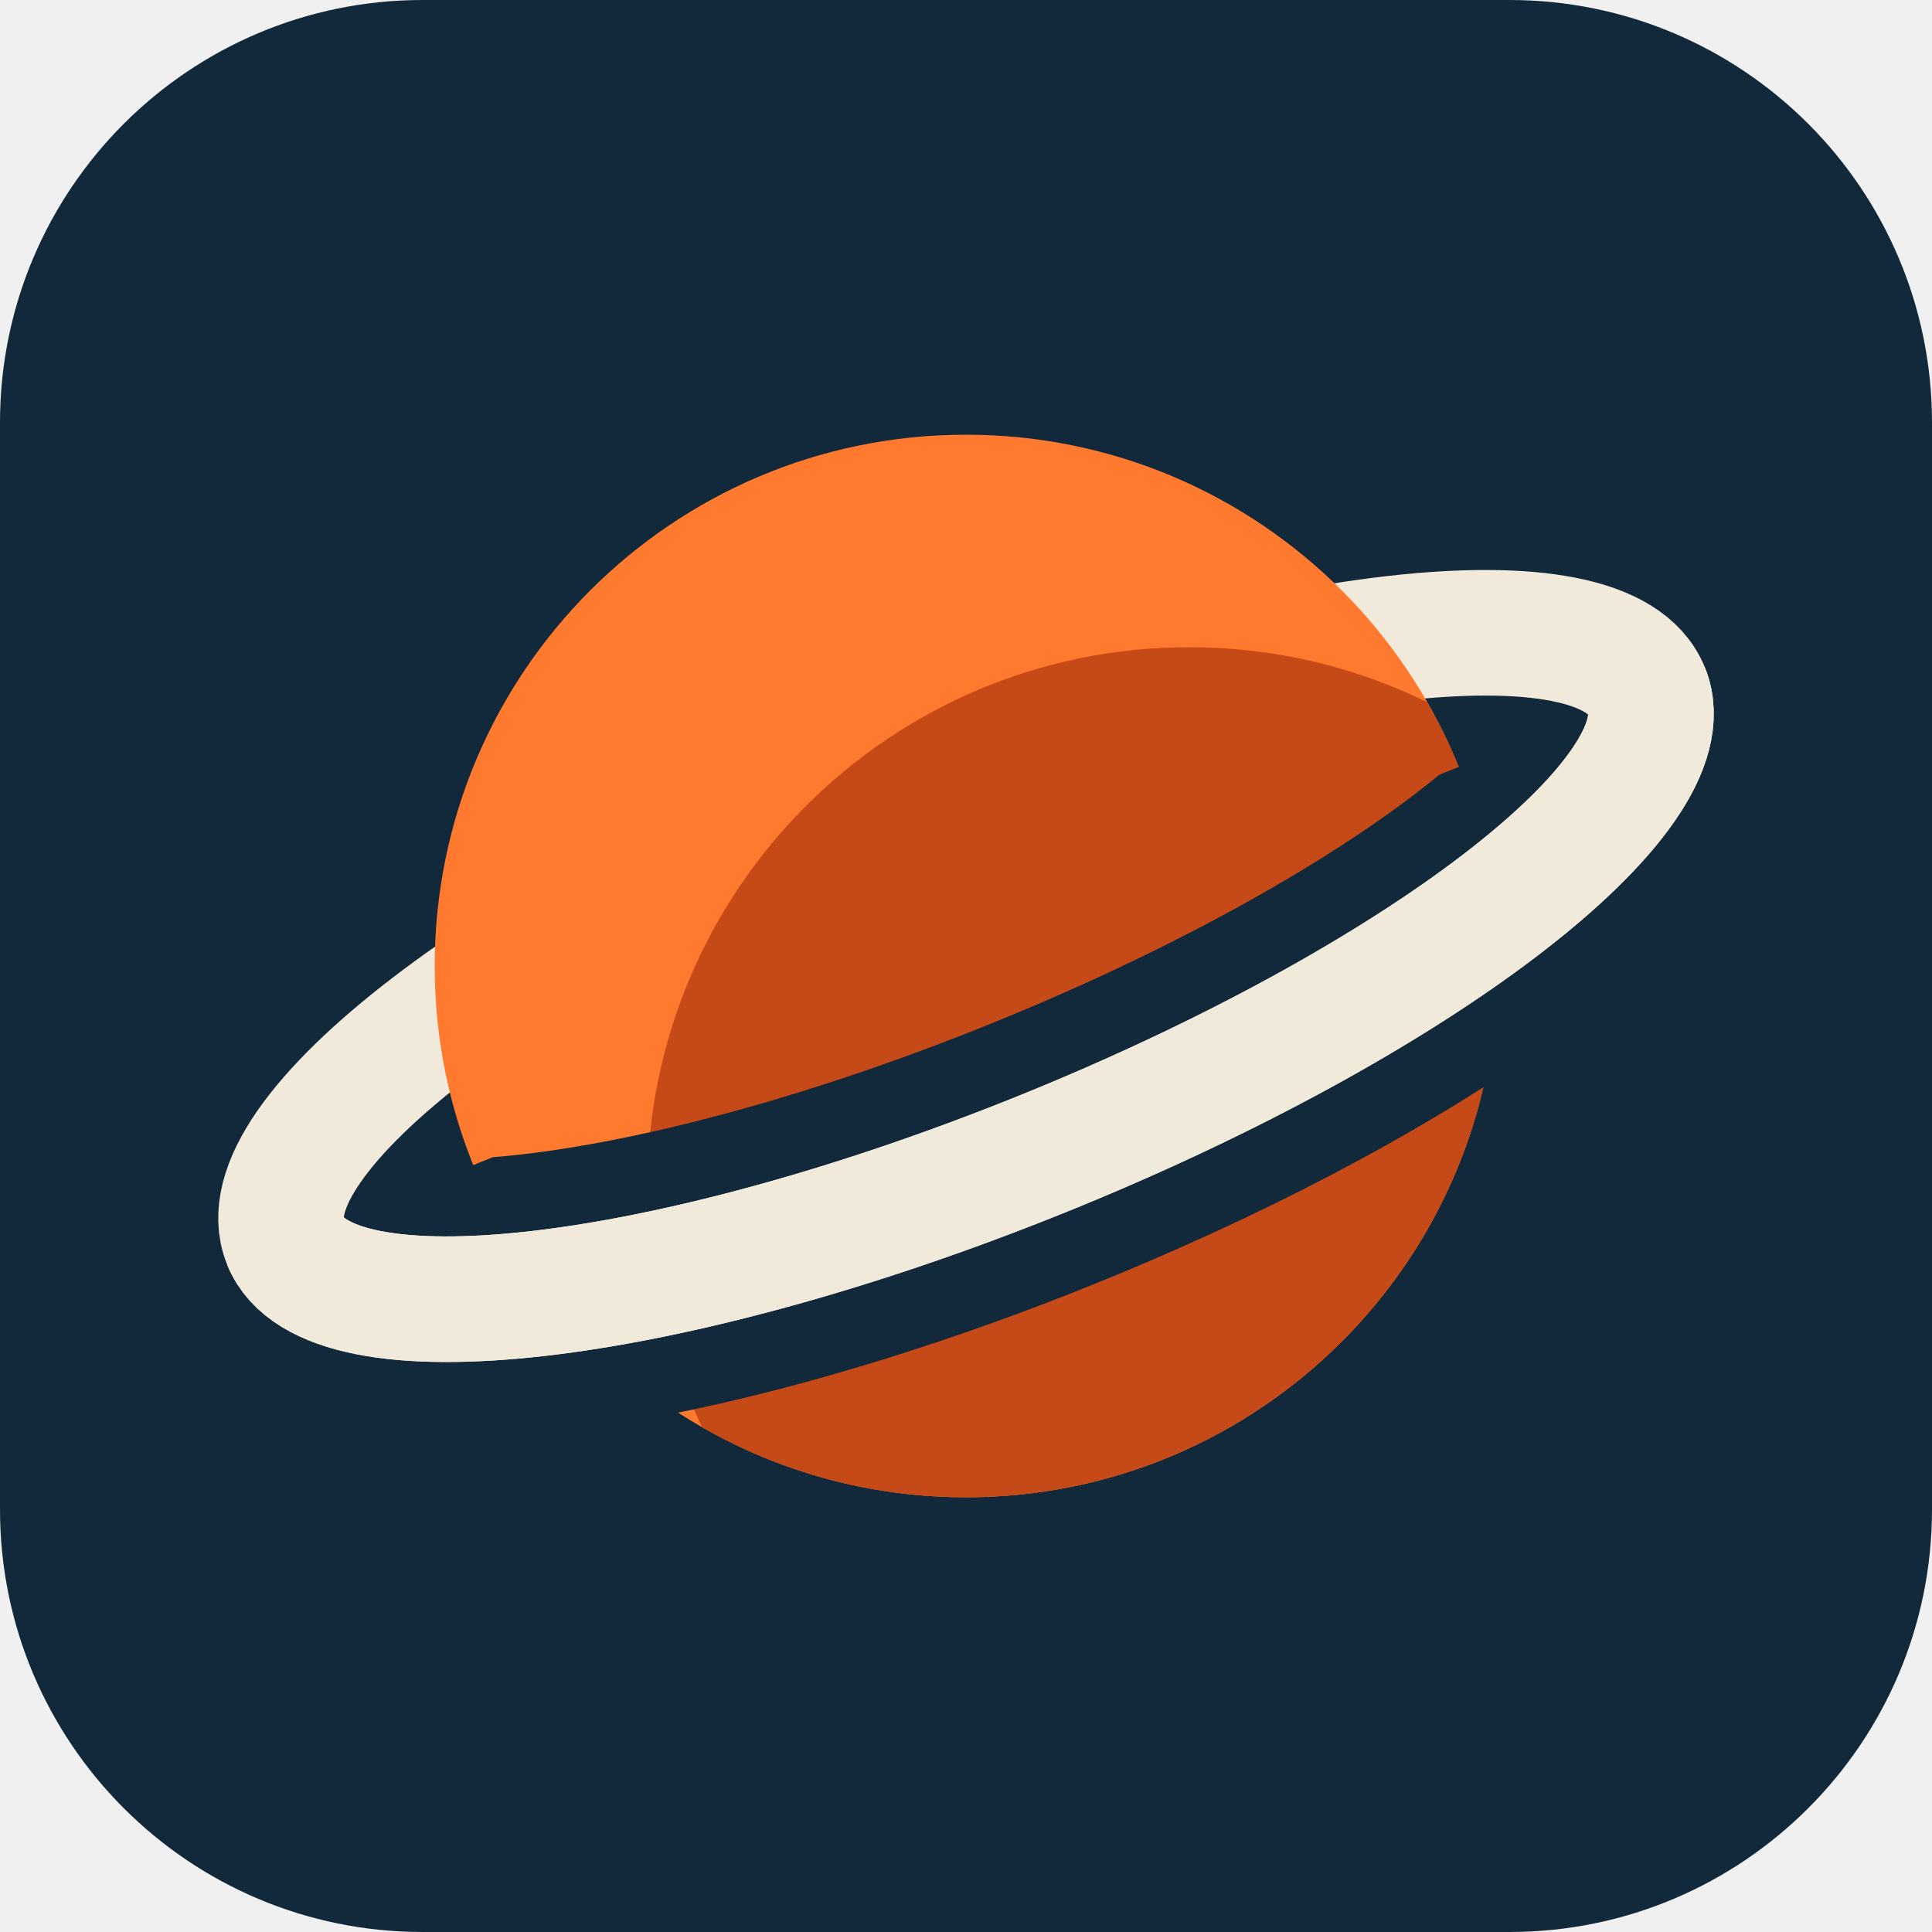
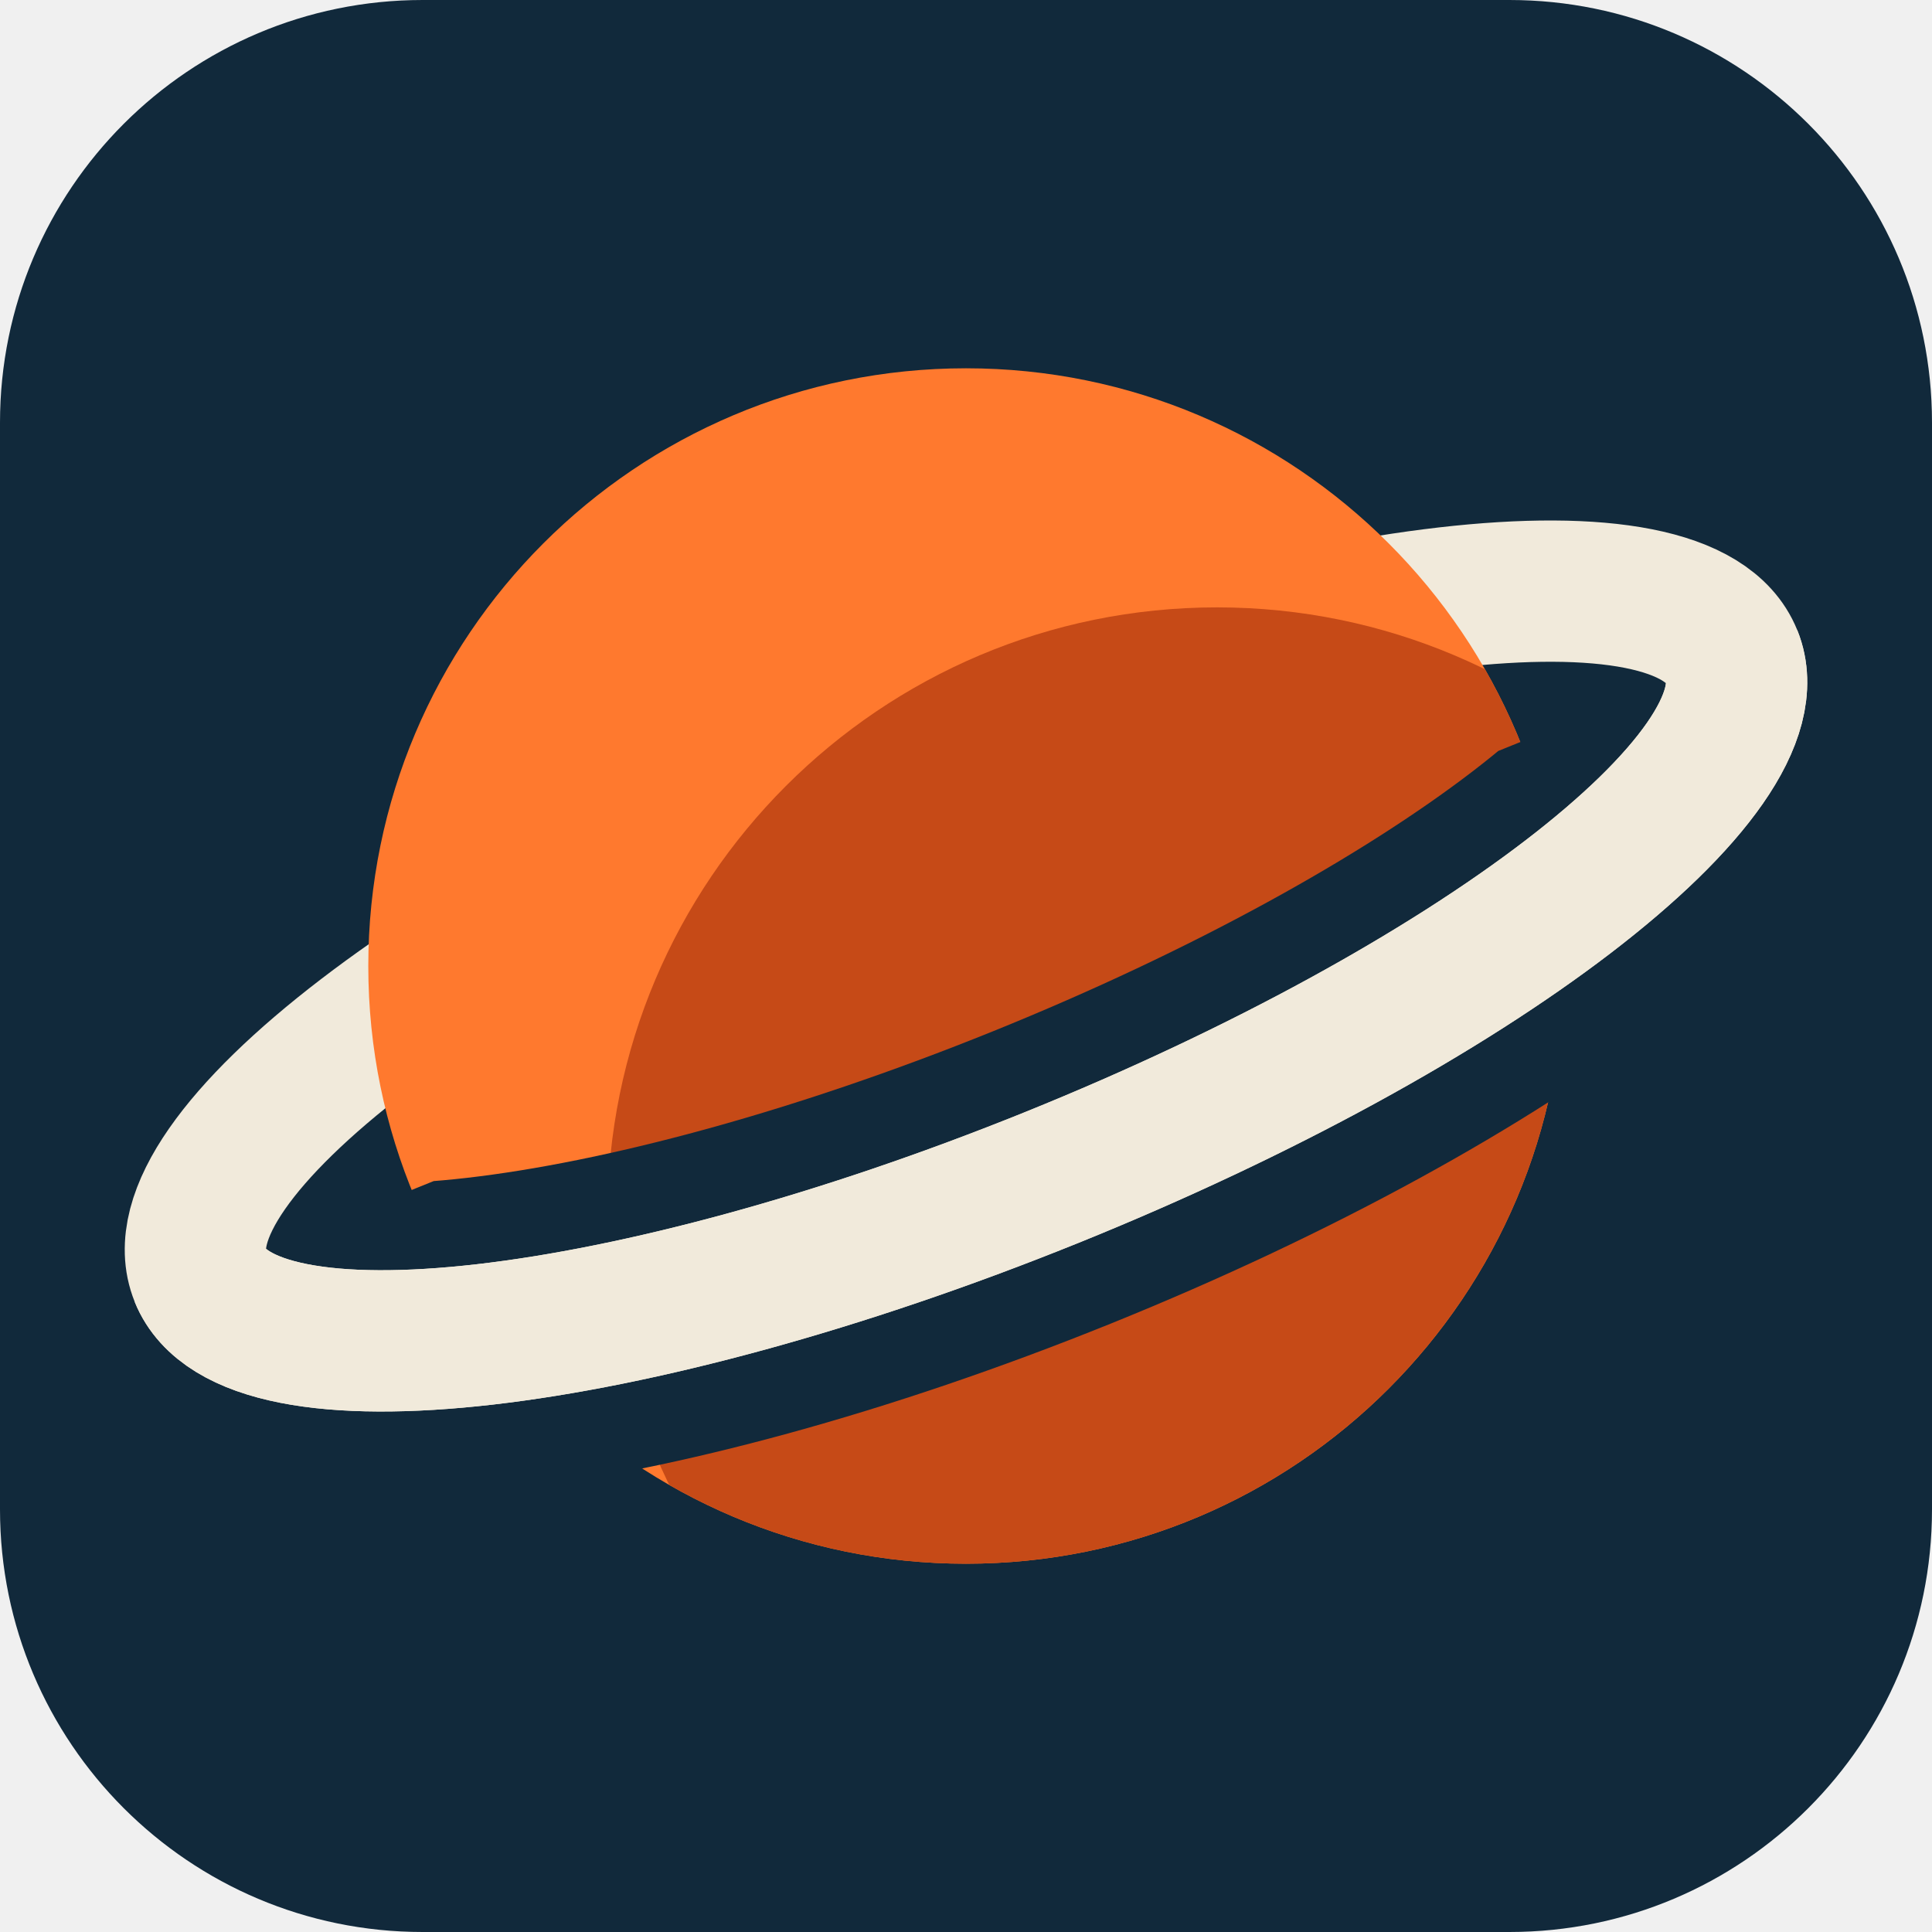
<svg xmlns="http://www.w3.org/2000/svg" viewBox="0 0 32 32">
  <defs>
    <clipPath id="front">
      <path d="M-8 16H40V40H-8Z" transform="rotate(-22 16 16)" />
    </clipPath>
    <clipPath id="globe">
      <circle cx="16" cy="16" r="11" />
    </clipPath>
    <mask id="gap" maskUnits="userSpaceOnUse" x="-8" y="-8" width="48" height="48">
      <rect x="-8" y="-8" width="48" height="48" fill="#fff" />
      <g clip-path="url(#front)">
        <ellipse cx="16" cy="16" rx="15.2" ry="4.2" transform="rotate(-22 16 16)" fill="none" stroke="#000" stroke-width="5.8" />
      </g>
    </mask>
  </defs>
  <rect width="32" height="32" rx="7" fill="#11293b" />
-   <g transform="translate(3.2 3.2) scale(0.8)">
+   <g transform="translate(1.6 1.6) scale(0.9)">
    <ellipse cx="16" cy="16" rx="15.2" ry="4.2" transform="rotate(-22 16 16)" fill="none" stroke="#f1eadb" stroke-width="2.6" />
    <g mask="url(#gap)">
      <circle cx="16" cy="16" r="11" fill="#ff792e" />
      <circle cx="20.62" cy="20.62" r="11.22" fill="#c64a17" clip-path="url(#globe)" />
    </g>
    <g clip-path="url(#front)">
      <ellipse cx="16" cy="16" rx="15.2" ry="4.2" transform="rotate(-22 16 16)" fill="none" stroke="#f1eadb" stroke-width="2.6" />
    </g>
  </g>
</svg>
